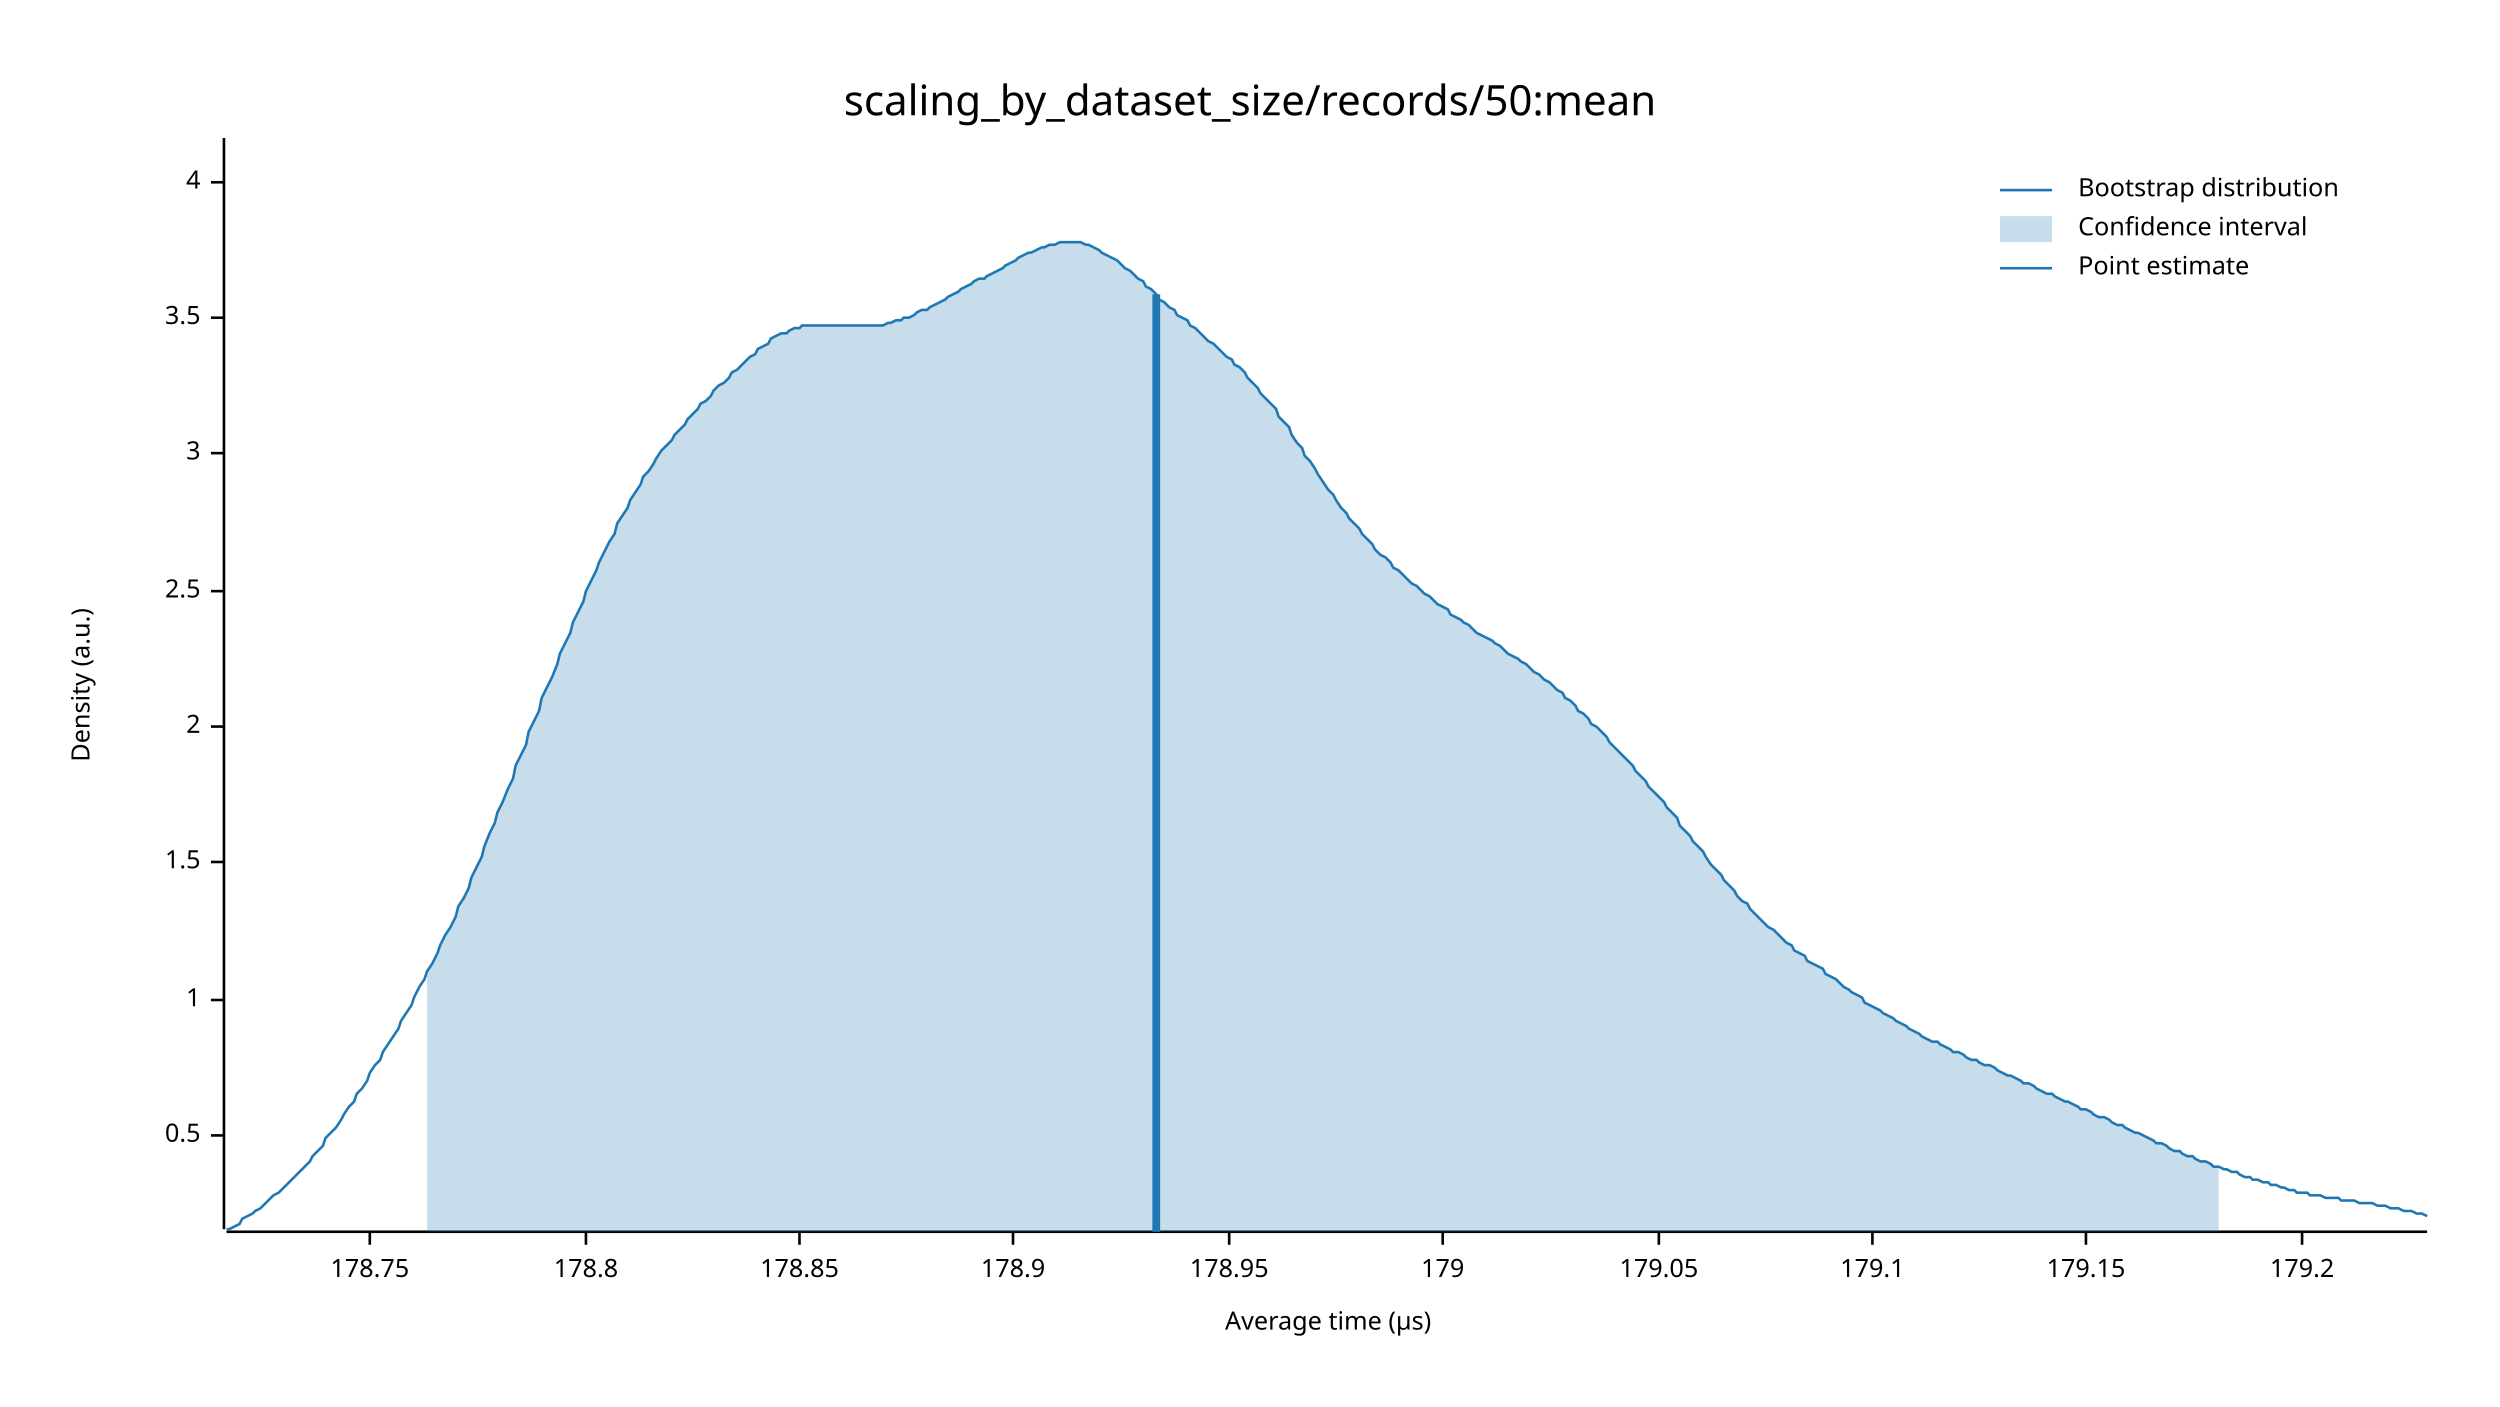
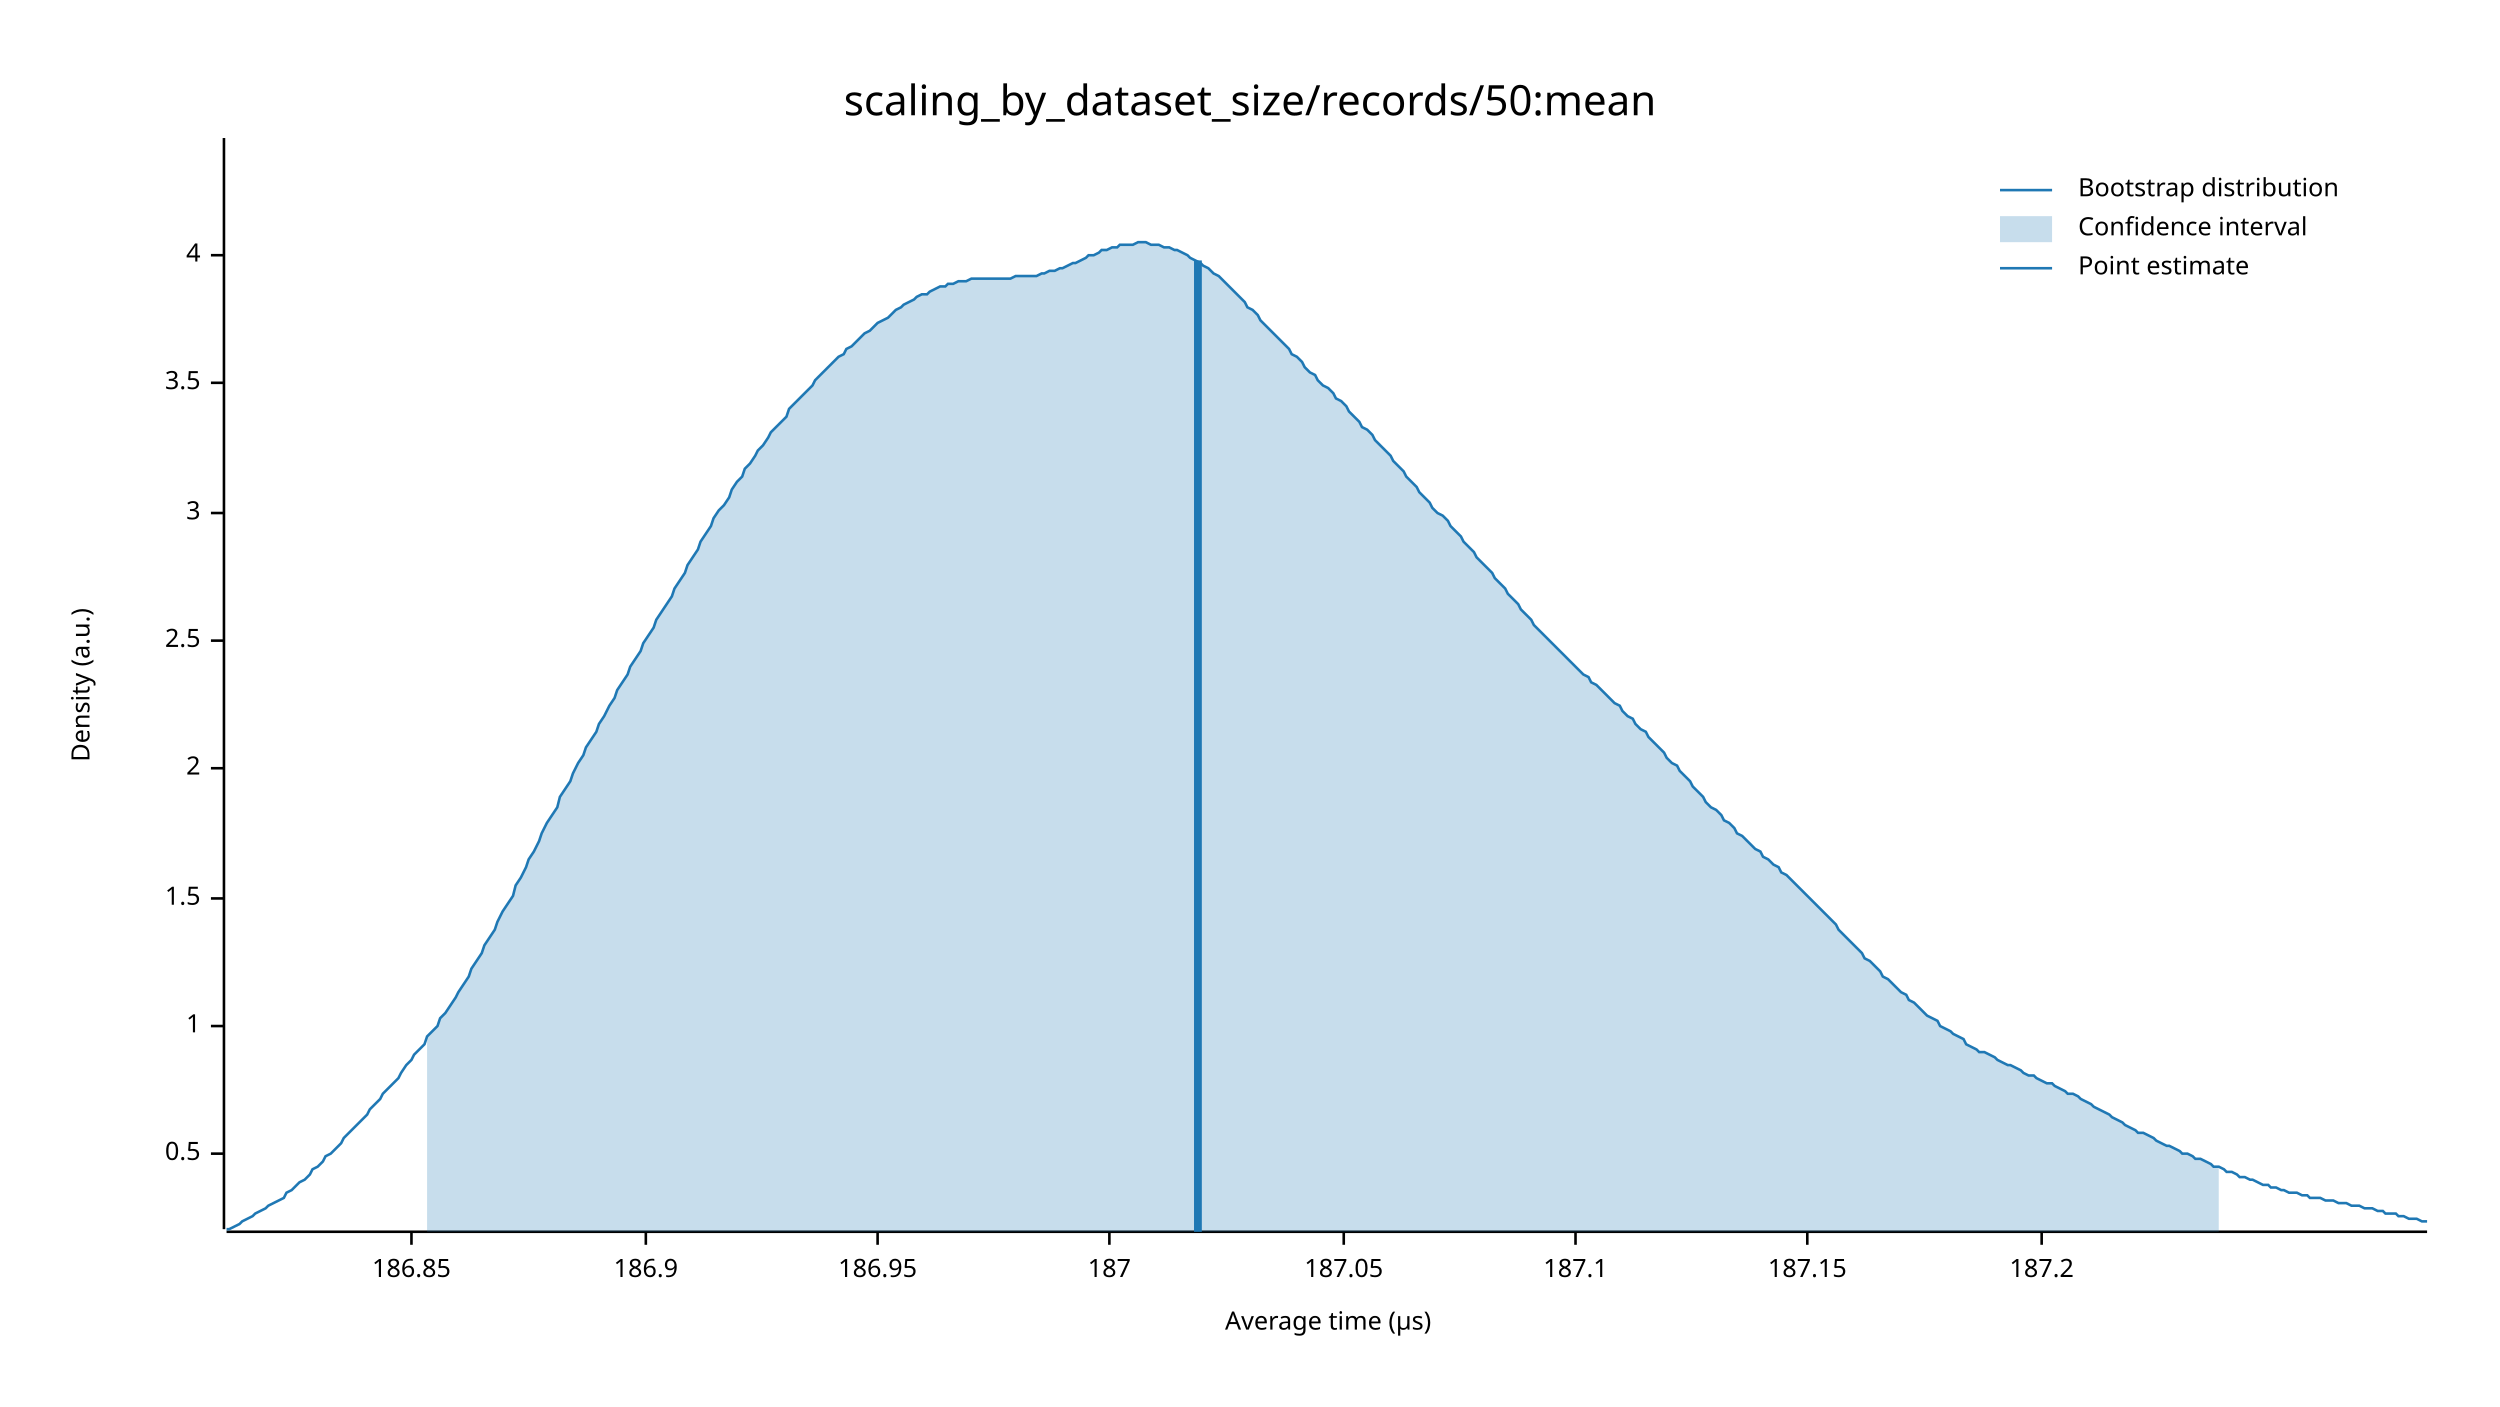
<svg xmlns="http://www.w3.org/2000/svg" width="960" height="540" viewBox="0 0 960 540">
  <text x="480" y="32" dy="0.76em" text-anchor="middle" font-family="sans-serif" font-size="16.129" opacity="1" fill="#000000">
scaling_by_dataset_size/records/50:mean
</text>
  <text x="27" y="263" dy="0.76em" text-anchor="middle" font-family="sans-serif" font-size="9.677" opacity="1" fill="#000000" transform="rotate(270, 27, 263)">
Density (a.u.)
</text>
  <text x="510" y="513" dy="-0.5ex" text-anchor="middle" font-family="sans-serif" font-size="9.677" opacity="1" fill="#000000">
Average time (µs)
</text>
  <polyline fill="none" opacity="1" stroke="#000000" stroke-width="1" points="86,53 86,472 " />
-   <text x="77" y="436" dy="0.5ex" text-anchor="end" font-family="sans-serif" font-size="9.677" opacity="1" fill="#000000">
+   <text x="77" y="443" dy="0.5ex" text-anchor="end" font-family="sans-serif" font-size="9.677" opacity="1" fill="#000000">
0.5
</text>
-   <polyline fill="none" opacity="1" stroke="#000000" stroke-width="1" points="81,436 86,436 " />
-   <text x="77" y="384" dy="0.5ex" text-anchor="end" font-family="sans-serif" font-size="9.677" opacity="1" fill="#000000">
+   <polyline fill="none" opacity="1" stroke="#000000" stroke-width="1" points="81,443 86,443 " />
+   <text x="77" y="394" dy="0.5ex" text-anchor="end" font-family="sans-serif" font-size="9.677" opacity="1" fill="#000000">
1
</text>
-   <polyline fill="none" opacity="1" stroke="#000000" stroke-width="1" points="81,384 86,384 " />
-   <text x="77" y="331" dy="0.5ex" text-anchor="end" font-family="sans-serif" font-size="9.677" opacity="1" fill="#000000">
+   <polyline fill="none" opacity="1" stroke="#000000" stroke-width="1" points="81,394 86,394 " />
+   <text x="77" y="345" dy="0.5ex" text-anchor="end" font-family="sans-serif" font-size="9.677" opacity="1" fill="#000000">
1.5
</text>
-   <polyline fill="none" opacity="1" stroke="#000000" stroke-width="1" points="81,331 86,331 " />
-   <text x="77" y="279" dy="0.5ex" text-anchor="end" font-family="sans-serif" font-size="9.677" opacity="1" fill="#000000">
+   <polyline fill="none" opacity="1" stroke="#000000" stroke-width="1" points="81,345 86,345 " />
+   <text x="77" y="295" dy="0.5ex" text-anchor="end" font-family="sans-serif" font-size="9.677" opacity="1" fill="#000000">
2
</text>
-   <polyline fill="none" opacity="1" stroke="#000000" stroke-width="1" points="81,279 86,279 " />
-   <text x="77" y="227" dy="0.5ex" text-anchor="end" font-family="sans-serif" font-size="9.677" opacity="1" fill="#000000">
+   <polyline fill="none" opacity="1" stroke="#000000" stroke-width="1" points="81,295 86,295 " />
+   <text x="77" y="246" dy="0.5ex" text-anchor="end" font-family="sans-serif" font-size="9.677" opacity="1" fill="#000000">
2.5
</text>
-   <polyline fill="none" opacity="1" stroke="#000000" stroke-width="1" points="81,227 86,227 " />
-   <text x="77" y="174" dy="0.5ex" text-anchor="end" font-family="sans-serif" font-size="9.677" opacity="1" fill="#000000">
+   <polyline fill="none" opacity="1" stroke="#000000" stroke-width="1" points="81,246 86,246 " />
+   <text x="77" y="197" dy="0.5ex" text-anchor="end" font-family="sans-serif" font-size="9.677" opacity="1" fill="#000000">
3
</text>
-   <polyline fill="none" opacity="1" stroke="#000000" stroke-width="1" points="81,174 86,174 " />
-   <text x="77" y="122" dy="0.5ex" text-anchor="end" font-family="sans-serif" font-size="9.677" opacity="1" fill="#000000">
+   <polyline fill="none" opacity="1" stroke="#000000" stroke-width="1" points="81,197 86,197 " />
+   <text x="77" y="147" dy="0.5ex" text-anchor="end" font-family="sans-serif" font-size="9.677" opacity="1" fill="#000000">
3.5
</text>
-   <polyline fill="none" opacity="1" stroke="#000000" stroke-width="1" points="81,122 86,122 " />
-   <text x="77" y="70" dy="0.5ex" text-anchor="end" font-family="sans-serif" font-size="9.677" opacity="1" fill="#000000">
+   <polyline fill="none" opacity="1" stroke="#000000" stroke-width="1" points="81,147 86,147 " />
+   <text x="77" y="98" dy="0.5ex" text-anchor="end" font-family="sans-serif" font-size="9.677" opacity="1" fill="#000000">
4
</text>
-   <polyline fill="none" opacity="1" stroke="#000000" stroke-width="1" points="81,70 86,70 " />
+   <polyline fill="none" opacity="1" stroke="#000000" stroke-width="1" points="81,98 86,98 " />
  <polyline fill="none" opacity="1" stroke="#000000" stroke-width="1" points="87,473 932,473 " />
-   <text x="142" y="483" dy="0.76em" text-anchor="middle" font-family="sans-serif" font-size="9.677" opacity="1" fill="#000000">
- 178.75
+   <text x="158" y="483" dy="0.76em" text-anchor="middle" font-family="sans-serif" font-size="9.677" opacity="1" fill="#000000">
+ 186.85
</text>
-   <polyline fill="none" opacity="1" stroke="#000000" stroke-width="1" points="142,473 142,478 " />
-   <text x="225" y="483" dy="0.76em" text-anchor="middle" font-family="sans-serif" font-size="9.677" opacity="1" fill="#000000">
- 178.8
+   <polyline fill="none" opacity="1" stroke="#000000" stroke-width="1" points="158,473 158,478 " />
+   <text x="248" y="483" dy="0.76em" text-anchor="middle" font-family="sans-serif" font-size="9.677" opacity="1" fill="#000000">
+ 186.9
</text>
-   <polyline fill="none" opacity="1" stroke="#000000" stroke-width="1" points="225,473 225,478 " />
-   <text x="307" y="483" dy="0.76em" text-anchor="middle" font-family="sans-serif" font-size="9.677" opacity="1" fill="#000000">
- 178.85
+   <polyline fill="none" opacity="1" stroke="#000000" stroke-width="1" points="248,473 248,478 " />
+   <text x="337" y="483" dy="0.76em" text-anchor="middle" font-family="sans-serif" font-size="9.677" opacity="1" fill="#000000">
+ 186.95
</text>
-   <polyline fill="none" opacity="1" stroke="#000000" stroke-width="1" points="307,473 307,478 " />
-   <text x="389" y="483" dy="0.76em" text-anchor="middle" font-family="sans-serif" font-size="9.677" opacity="1" fill="#000000">
- 178.9
+   <polyline fill="none" opacity="1" stroke="#000000" stroke-width="1" points="337,473 337,478 " />
+   <text x="426" y="483" dy="0.76em" text-anchor="middle" font-family="sans-serif" font-size="9.677" opacity="1" fill="#000000">
+ 187
</text>
-   <polyline fill="none" opacity="1" stroke="#000000" stroke-width="1" points="389,473 389,478 " />
-   <text x="472" y="483" dy="0.76em" text-anchor="middle" font-family="sans-serif" font-size="9.677" opacity="1" fill="#000000">
- 178.95
+   <polyline fill="none" opacity="1" stroke="#000000" stroke-width="1" points="426,473 426,478 " />
+   <text x="516" y="483" dy="0.76em" text-anchor="middle" font-family="sans-serif" font-size="9.677" opacity="1" fill="#000000">
+ 187.05
</text>
-   <polyline fill="none" opacity="1" stroke="#000000" stroke-width="1" points="472,473 472,478 " />
-   <text x="554" y="483" dy="0.76em" text-anchor="middle" font-family="sans-serif" font-size="9.677" opacity="1" fill="#000000">
- 179
+   <polyline fill="none" opacity="1" stroke="#000000" stroke-width="1" points="516,473 516,478 " />
+   <text x="605" y="483" dy="0.76em" text-anchor="middle" font-family="sans-serif" font-size="9.677" opacity="1" fill="#000000">
+ 187.1
</text>
-   <polyline fill="none" opacity="1" stroke="#000000" stroke-width="1" points="554,473 554,478 " />
-   <text x="637" y="483" dy="0.76em" text-anchor="middle" font-family="sans-serif" font-size="9.677" opacity="1" fill="#000000">
- 179.05
+   <polyline fill="none" opacity="1" stroke="#000000" stroke-width="1" points="605,473 605,478 " />
+   <text x="694" y="483" dy="0.76em" text-anchor="middle" font-family="sans-serif" font-size="9.677" opacity="1" fill="#000000">
+ 187.15
</text>
-   <polyline fill="none" opacity="1" stroke="#000000" stroke-width="1" points="637,473 637,478 " />
-   <text x="719" y="483" dy="0.76em" text-anchor="middle" font-family="sans-serif" font-size="9.677" opacity="1" fill="#000000">
- 179.1
+   <polyline fill="none" opacity="1" stroke="#000000" stroke-width="1" points="694,473 694,478 " />
+   <text x="784" y="483" dy="0.76em" text-anchor="middle" font-family="sans-serif" font-size="9.677" opacity="1" fill="#000000">
+ 187.2
</text>
-   <polyline fill="none" opacity="1" stroke="#000000" stroke-width="1" points="719,473 719,478 " />
-   <text x="801" y="483" dy="0.76em" text-anchor="middle" font-family="sans-serif" font-size="9.677" opacity="1" fill="#000000">
- 179.15
- </text>
-   <polyline fill="none" opacity="1" stroke="#000000" stroke-width="1" points="801,473 801,478 " />
-   <text x="884" y="483" dy="0.76em" text-anchor="middle" font-family="sans-serif" font-size="9.677" opacity="1" fill="#000000">
- 179.2
- </text>
-   <polyline fill="none" opacity="1" stroke="#000000" stroke-width="1" points="884,473 884,478 " />
-   <polyline fill="none" opacity="1" stroke="#1F78B4" stroke-width="1" points="87,472 88,472 90,471 92,470 93,468 95,467 97,466 98,465 100,464 102,462 103,461 105,459 107,458 109,456 110,455 112,453 114,451 115,450 117,448 119,446 120,444 122,442 124,440 125,437 127,435 129,433 131,430 132,428 134,425 136,423 137,420 139,418 141,415 142,412 144,409 146,407 147,404 149,401 151,398 153,395 154,392 156,389 158,386 159,383 161,379 163,376 164,373 166,370 168,366 169,363 171,359 173,356 175,352 176,348 178,345 180,341 181,337 183,333 185,329 186,325 188,320 190,316 191,312 193,308 195,303 197,299 198,294 200,290 202,286 203,281 205,277 207,273 208,268 210,264 212,260 214,255 215,251 217,247 219,243 220,239 222,235 224,231 225,227 227,223 229,219 230,216 232,212 234,208 236,205 237,201 239,198 241,195 242,192 244,189 246,186 247,183 249,181 251,178 252,176 254,173 256,171 258,169 259,167 261,165 263,163 264,161 266,159 268,157 269,155 271,154 273,152 274,150 276,148 278,147 280,145 281,143 283,142 285,140 286,139 288,137 290,136 291,134 293,133 295,132 296,130 298,129 300,128 302,128 303,127 305,126 307,126 308,125 310,125 312,125 313,125 315,125 317,125 318,125 320,125 322,125 324,125 325,125 327,125 329,125 330,125 332,125 334,125 335,125 337,125 339,125 341,124 342,124 344,123 346,123 347,122 349,122 351,121 352,120 354,119 356,119 357,118 359,117 361,116 363,115 364,114 366,113 368,112 369,111 371,110 373,109 374,108 376,107 378,107 379,106 381,105 383,104 385,103 386,102 388,101 390,100 391,99 393,98 395,97 396,97 398,96 400,95 401,95 403,94 405,94 407,93 408,93 410,93 412,93 413,93 415,93 417,94 418,94 420,95 422,96 423,97 425,98 427,99 429,100 430,101 432,103 434,104 435,105 437,107 439,108 440,110 442,111 444,113 445,115 447,116 449,118 451,119 452,121 454,122 456,123 457,125 459,126 461,128 462,129 464,131 466,132 468,134 469,135 471,137 473,138 474,140 476,141 478,143 479,145 481,147 483,149 484,151 486,153 488,155 490,157 491,160 493,162 495,164 496,167 498,170 500,172 501,175 503,177 505,180 506,182 508,185 510,188 512,190 513,192 515,195 517,197 518,199 520,201 522,203 523,205 525,207 527,209 528,211 530,213 532,214 534,216 535,218 537,219 539,221 540,222 542,224 544,225 545,226 547,228 549,229 550,230 552,232 554,233 556,234 557,236 559,237 561,238 562,239 564,240 566,242 567,243 569,244 571,245 573,246 574,247 576,248 578,250 579,251 581,252 583,253 584,254 586,255 588,257 589,258 591,259 593,261 595,262 596,263 598,265 600,266 601,268 603,269 605,271 606,273 608,274 610,276 611,278 613,279 615,281 617,283 618,285 620,287 622,289 623,290 625,292 627,294 628,296 630,298 632,300 633,302 635,304 637,306 639,308 640,310 642,312 644,314 645,317 647,319 649,321 650,323 652,325 654,327 655,329 657,332 659,334 661,336 662,338 664,340 666,342 667,344 669,346 671,347 672,349 674,351 676,353 677,354 679,356 681,357 683,359 684,360 686,362 688,363 689,365 691,366 693,367 694,369 696,370 698,371 700,372 701,374 703,375 705,376 706,377 708,379 710,380 711,381 713,382 715,383 716,385 718,386 720,387 722,388 723,389 725,390 727,391 728,392 730,393 732,394 733,395 735,396 737,397 738,398 740,399 742,400 744,400 745,401 747,402 749,403 750,404 752,404 754,405 755,406 757,407 759,407 760,408 762,409 764,409 766,410 767,411 769,412 771,413 772,413 774,414 776,415 777,416 779,416 781,417 782,418 784,419 786,420 788,420 789,421 791,422 793,423 794,423 796,424 798,425 799,426 801,426 803,427 804,428 806,429 808,429 810,430 811,431 813,432 815,432 816,433 818,434 820,435 821,435 823,436 825,437 827,438 828,439 830,439 832,440 833,441 835,442 837,442 838,443 840,444 842,444 843,445 845,446 847,446 849,447 850,448 852,448 854,449 855,449 857,450 859,450 860,451 862,452 864,452 865,453 867,453 869,454 871,454 872,455 874,455 876,456 877,456 879,457 881,457 882,458 884,458 886,458 887,459 889,459 891,459 893,460 894,460 896,460 898,460 899,461 901,461 903,461 904,461 906,462 908,462 909,462 911,462 913,463 915,463 916,463 918,464 920,464 921,464 923,465 925,465 926,465 928,466 930,466 932,467 " />
-   <polygon opacity="0.25" fill="#1F78B4" points="164,373 166,370 168,366 169,363 171,359 173,356 175,352 176,348 178,345 180,341 181,337 183,333 185,329 186,325 188,320 190,316 191,312 193,308 195,303 197,299 198,294 200,290 202,286 203,281 205,277 207,273 208,268 210,264 212,260 214,255 215,251 217,247 219,243 220,239 222,235 224,231 225,227 227,223 229,219 230,216 232,212 234,208 236,205 237,201 239,198 241,195 242,192 244,189 246,186 247,183 249,181 251,178 252,176 254,173 256,171 258,169 259,167 261,165 263,163 264,161 266,159 268,157 269,155 271,154 273,152 274,150 276,148 278,147 280,145 281,143 283,142 285,140 286,139 288,137 290,136 291,134 293,133 295,132 296,130 298,129 300,128 302,128 303,127 305,126 307,126 308,125 310,125 312,125 313,125 315,125 317,125 318,125 320,125 322,125 324,125 325,125 327,125 329,125 330,125 332,125 334,125 335,125 337,125 339,125 341,124 342,124 344,123 346,123 347,122 349,122 351,121 352,120 354,119 356,119 357,118 359,117 361,116 363,115 364,114 366,113 368,112 369,111 371,110 373,109 374,108 376,107 378,107 379,106 381,105 383,104 385,103 386,102 388,101 390,100 391,99 393,98 395,97 396,97 398,96 400,95 401,95 403,94 405,94 407,93 408,93 410,93 412,93 413,93 415,93 417,94 418,94 420,95 422,96 423,97 425,98 427,99 429,100 430,101 432,103 434,104 435,105 437,107 439,108 440,110 442,111 444,113 445,115 447,116 449,118 451,119 452,121 454,122 456,123 457,125 459,126 461,128 462,129 464,131 466,132 468,134 469,135 471,137 473,138 474,140 476,141 478,143 479,145 481,147 483,149 484,151 486,153 488,155 490,157 491,160 493,162 495,164 496,167 498,170 500,172 501,175 503,177 505,180 506,182 508,185 510,188 512,190 513,192 515,195 517,197 518,199 520,201 522,203 523,205 525,207 527,209 528,211 530,213 532,214 534,216 535,218 537,219 539,221 540,222 542,224 544,225 545,226 547,228 549,229 550,230 552,232 554,233 556,234 557,236 559,237 561,238 562,239 564,240 566,242 567,243 569,244 571,245 573,246 574,247 576,248 578,250 579,251 581,252 583,253 584,254 586,255 588,257 589,258 591,259 593,261 595,262 596,263 598,265 600,266 601,268 603,269 605,271 606,273 608,274 610,276 611,278 613,279 615,281 617,283 618,285 620,287 622,289 623,290 625,292 627,294 628,296 630,298 632,300 633,302 635,304 637,306 639,308 640,310 642,312 644,314 645,317 647,319 649,321 650,323 652,325 654,327 655,329 657,332 659,334 661,336 662,338 664,340 666,342 667,344 669,346 671,347 672,349 674,351 676,353 677,354 679,356 681,357 683,359 684,360 686,362 688,363 689,365 691,366 693,367 694,369 696,370 698,371 700,372 701,374 703,375 705,376 706,377 708,379 710,380 711,381 713,382 715,383 716,385 718,386 720,387 722,388 723,389 725,390 727,391 728,392 730,393 732,394 733,395 735,396 737,397 738,398 740,399 742,400 744,400 745,401 747,402 749,403 750,404 752,404 754,405 755,406 757,407 759,407 760,408 762,409 764,409 766,410 767,411 769,412 771,413 772,413 774,414 776,415 777,416 779,416 781,417 782,418 784,419 786,420 788,420 789,421 791,422 793,423 794,423 796,424 798,425 799,426 801,426 803,427 804,428 806,429 808,429 810,430 811,431 813,432 815,432 816,433 818,434 820,435 821,435 823,436 825,437 827,438 828,439 830,439 832,440 833,441 835,442 837,442 838,443 840,444 842,444 843,445 845,446 847,446 849,447 850,448 852,448 852,473 164,473 " />
-   <polyline fill="none" opacity="1" stroke="#1F78B4" stroke-width="3" points="444,473 444,113 " />
+   <polyline fill="none" opacity="1" stroke="#000000" stroke-width="1" points="784,473 784,478 " />
+   <polyline fill="none" opacity="1" stroke="#1F78B4" stroke-width="1" points="87,472 88,472 90,471 92,470 93,469 95,468 97,467 98,466 100,465 102,464 103,463 105,462 107,461 109,460 110,458 112,457 114,455 115,454 117,453 119,451 120,449 122,448 124,446 125,444 127,443 129,441 131,439 132,437 134,435 136,433 137,432 139,430 141,428 142,426 144,424 146,422 147,420 149,418 151,416 153,414 154,412 156,409 158,407 159,405 161,403 163,401 164,398 166,396 168,394 169,391 171,389 173,386 175,383 176,381 178,378 180,375 181,372 183,369 185,366 186,363 188,360 190,357 191,354 193,350 195,347 197,344 198,340 200,337 202,333 203,330 205,327 207,323 208,320 210,316 212,313 214,310 215,306 217,303 219,300 220,297 222,293 224,290 225,287 227,284 229,281 230,278 232,275 234,271 236,268 237,265 239,262 241,259 242,256 244,253 246,250 247,247 249,244 251,241 252,238 254,235 256,232 258,229 259,226 261,223 263,220 264,217 266,214 268,211 269,208 271,205 273,202 274,199 276,196 278,194 280,191 281,188 283,185 285,183 286,180 288,178 290,175 291,173 293,171 295,168 296,166 298,164 300,162 302,160 303,157 305,155 307,153 308,152 310,150 312,148 313,146 315,144 317,142 318,141 320,139 322,137 324,136 325,134 327,133 329,131 330,130 332,128 334,127 335,126 337,124 339,123 341,122 342,121 344,119 346,118 347,117 349,116 351,115 352,114 354,113 356,113 357,112 359,111 361,110 363,110 364,109 366,109 368,108 369,108 371,108 373,107 374,107 376,107 378,107 379,107 381,107 383,107 385,107 386,107 388,107 390,106 391,106 393,106 395,106 396,106 398,106 400,105 401,105 403,104 405,104 407,103 408,103 410,102 412,101 413,101 415,100 417,99 418,98 420,98 422,97 423,96 425,96 427,95 429,95 430,94 432,94 434,94 435,94 437,93 439,93 440,93 442,94 444,94 445,94 447,95 449,95 451,96 452,96 454,97 456,98 457,99 459,100 461,101 462,102 464,103 466,105 468,106 469,107 471,109 473,111 474,112 476,114 478,116 479,118 481,119 483,121 484,123 486,125 488,127 490,129 491,130 493,132 495,134 496,136 498,137 500,139 501,141 503,143 505,144 506,146 508,148 510,149 512,151 513,153 515,154 517,156 518,158 520,160 522,162 523,164 525,165 527,167 528,169 530,171 532,173 534,175 535,177 537,179 539,181 540,183 542,185 544,187 545,189 547,191 549,193 550,195 552,197 554,198 556,200 557,202 559,204 561,206 562,208 564,210 566,212 567,214 569,216 571,218 573,220 574,222 576,224 578,226 579,228 581,230 583,232 584,234 586,236 588,238 589,240 591,242 593,244 595,246 596,247 598,249 600,251 601,252 603,254 605,256 606,257 608,259 610,260 611,262 613,263 615,265 617,267 618,268 620,270 622,271 623,273 625,275 627,276 628,278 630,280 632,281 633,283 635,285 637,287 639,289 640,291 642,293 644,294 645,296 647,298 649,300 650,302 652,304 654,306 655,308 657,310 659,311 661,313 662,315 664,316 666,318 667,320 669,321 671,323 672,324 674,326 676,327 677,329 679,330 681,332 683,333 684,335 686,336 688,338 689,339 691,341 693,343 694,344 696,346 698,348 700,350 701,351 703,353 705,355 706,357 708,359 710,361 711,362 713,364 715,366 716,368 718,369 720,371 722,373 723,375 725,376 727,378 728,379 730,381 732,382 733,384 735,385 737,387 738,388 740,390 742,391 744,392 745,394 747,395 749,396 750,397 752,398 754,399 755,401 757,402 759,403 760,404 762,404 764,405 766,406 767,407 769,408 771,409 772,409 774,410 776,411 777,412 779,413 781,413 782,414 784,415 786,416 788,416 789,417 791,418 793,419 794,420 796,420 798,421 799,422 801,423 803,424 804,425 806,426 808,427 810,428 811,429 813,430 815,431 816,432 818,433 820,434 821,435 823,435 825,436 827,437 828,438 830,439 832,440 833,440 835,441 837,442 838,443 840,443 842,444 843,445 845,445 847,446 849,447 850,448 852,448 854,449 855,450 857,450 859,451 860,452 862,452 864,453 865,453 867,454 869,455 871,455 872,456 874,456 876,457 877,457 879,458 881,458 882,458 884,459 886,459 887,460 889,460 891,460 893,461 894,461 896,461 898,462 899,462 901,462 903,463 904,463 906,463 908,464 909,464 911,464 913,465 915,465 916,466 918,466 920,466 921,467 923,467 925,468 926,468 928,468 930,469 932,469 " />
+   <polygon opacity="0.25" fill="#1F78B4" points="164,398 166,396 168,394 169,391 171,389 173,386 175,383 176,381 178,378 180,375 181,372 183,369 185,366 186,363 188,360 190,357 191,354 193,350 195,347 197,344 198,340 200,337 202,333 203,330 205,327 207,323 208,320 210,316 212,313 214,310 215,306 217,303 219,300 220,297 222,293 224,290 225,287 227,284 229,281 230,278 232,275 234,271 236,268 237,265 239,262 241,259 242,256 244,253 246,250 247,247 249,244 251,241 252,238 254,235 256,232 258,229 259,226 261,223 263,220 264,217 266,214 268,211 269,208 271,205 273,202 274,199 276,196 278,194 280,191 281,188 283,185 285,183 286,180 288,178 290,175 291,173 293,171 295,168 296,166 298,164 300,162 302,160 303,157 305,155 307,153 308,152 310,150 312,148 313,146 315,144 317,142 318,141 320,139 322,137 324,136 325,134 327,133 329,131 330,130 332,128 334,127 335,126 337,124 339,123 341,122 342,121 344,119 346,118 347,117 349,116 351,115 352,114 354,113 356,113 357,112 359,111 361,110 363,110 364,109 366,109 368,108 369,108 371,108 373,107 374,107 376,107 378,107 379,107 381,107 383,107 385,107 386,107 388,107 390,106 391,106 393,106 395,106 396,106 398,106 400,105 401,105 403,104 405,104 407,103 408,103 410,102 412,101 413,101 415,100 417,99 418,98 420,98 422,97 423,96 425,96 427,95 429,95 430,94 432,94 434,94 435,94 437,93 439,93 440,93 442,94 444,94 445,94 447,95 449,95 451,96 452,96 454,97 456,98 457,99 459,100 461,101 462,102 464,103 466,105 468,106 469,107 471,109 473,111 474,112 476,114 478,116 479,118 481,119 483,121 484,123 486,125 488,127 490,129 491,130 493,132 495,134 496,136 498,137 500,139 501,141 503,143 505,144 506,146 508,148 510,149 512,151 513,153 515,154 517,156 518,158 520,160 522,162 523,164 525,165 527,167 528,169 530,171 532,173 534,175 535,177 537,179 539,181 540,183 542,185 544,187 545,189 547,191 549,193 550,195 552,197 554,198 556,200 557,202 559,204 561,206 562,208 564,210 566,212 567,214 569,216 571,218 573,220 574,222 576,224 578,226 579,228 581,230 583,232 584,234 586,236 588,238 589,240 591,242 593,244 595,246 596,247 598,249 600,251 601,252 603,254 605,256 606,257 608,259 610,260 611,262 613,263 615,265 617,267 618,268 620,270 622,271 623,273 625,275 627,276 628,278 630,280 632,281 633,283 635,285 637,287 639,289 640,291 642,293 644,294 645,296 647,298 649,300 650,302 652,304 654,306 655,308 657,310 659,311 661,313 662,315 664,316 666,318 667,320 669,321 671,323 672,324 674,326 676,327 677,329 679,330 681,332 683,333 684,335 686,336 688,338 689,339 691,341 693,343 694,344 696,346 698,348 700,350 701,351 703,353 705,355 706,357 708,359 710,361 711,362 713,364 715,366 716,368 718,369 720,371 722,373 723,375 725,376 727,378 728,379 730,381 732,382 733,384 735,385 737,387 738,388 740,390 742,391 744,392 745,394 747,395 749,396 750,397 752,398 754,399 755,401 757,402 759,403 760,404 762,404 764,405 766,406 767,407 769,408 771,409 772,409 774,410 776,411 777,412 779,413 781,413 782,414 784,415 786,416 788,416 789,417 791,418 793,419 794,420 796,420 798,421 799,422 801,423 803,424 804,425 806,426 808,427 810,428 811,429 813,430 815,431 816,432 818,433 820,434 821,435 823,435 825,436 827,437 828,438 830,439 832,440 833,440 835,441 837,442 838,443 840,443 842,444 843,445 845,445 847,446 849,447 850,448 852,448 852,473 164,473 " />
+   <polyline fill="none" opacity="1" stroke="#1F78B4" stroke-width="3" points="460,473 460,100 " />
  <text x="798" y="68" dy="0.76em" text-anchor="start" font-family="sans-serif" font-size="9.677" opacity="1" fill="#000000">
Bootstrap distribution
</text>
  <text x="798" y="83" dy="0.76em" text-anchor="start" font-family="sans-serif" font-size="9.677" opacity="1" fill="#000000">
Confidence interval
</text>
  <text x="798" y="98" dy="0.76em" text-anchor="start" font-family="sans-serif" font-size="9.677" opacity="1" fill="#000000">
Point estimate
</text>
  <polyline fill="none" opacity="1" stroke="#1F78B4" stroke-width="1" points="768,73 788,73 " />
  <rect x="768" y="83" width="20" height="10" opacity="0.25" fill="#1F78B4" stroke="none" />
  <polyline fill="none" opacity="1" stroke="#1F78B4" stroke-width="1" points="768,103 788,103 " />
</svg>
